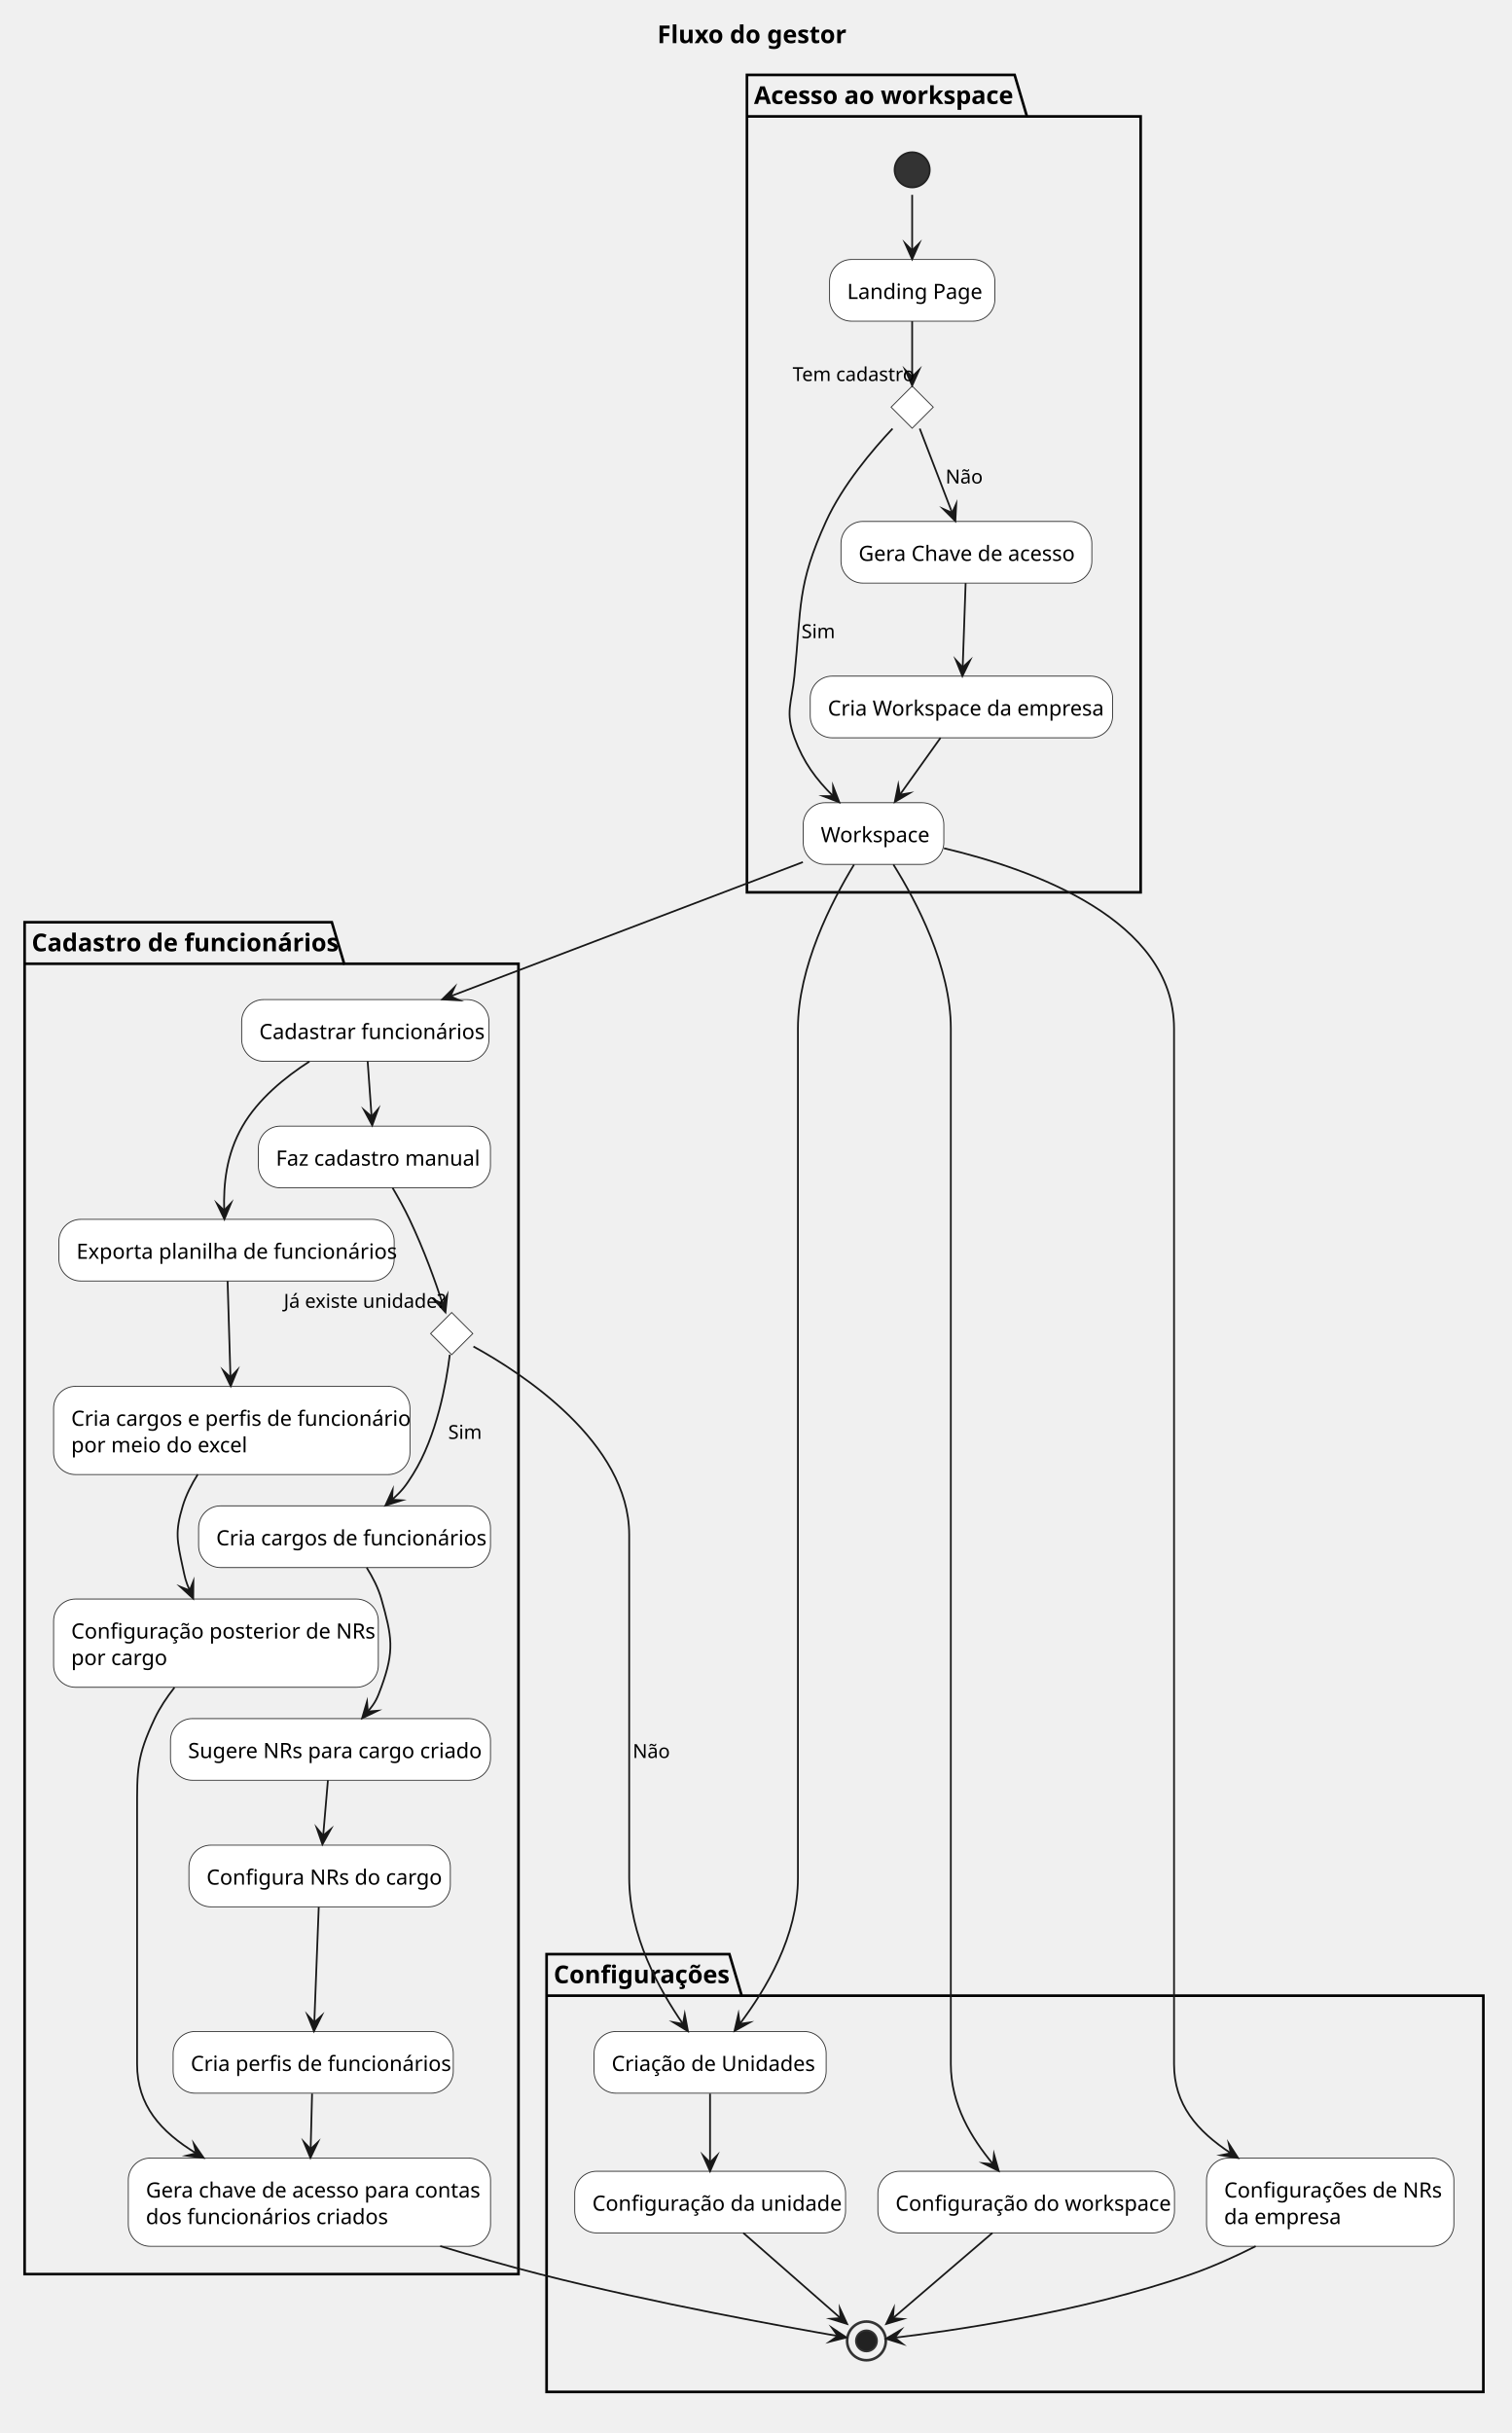
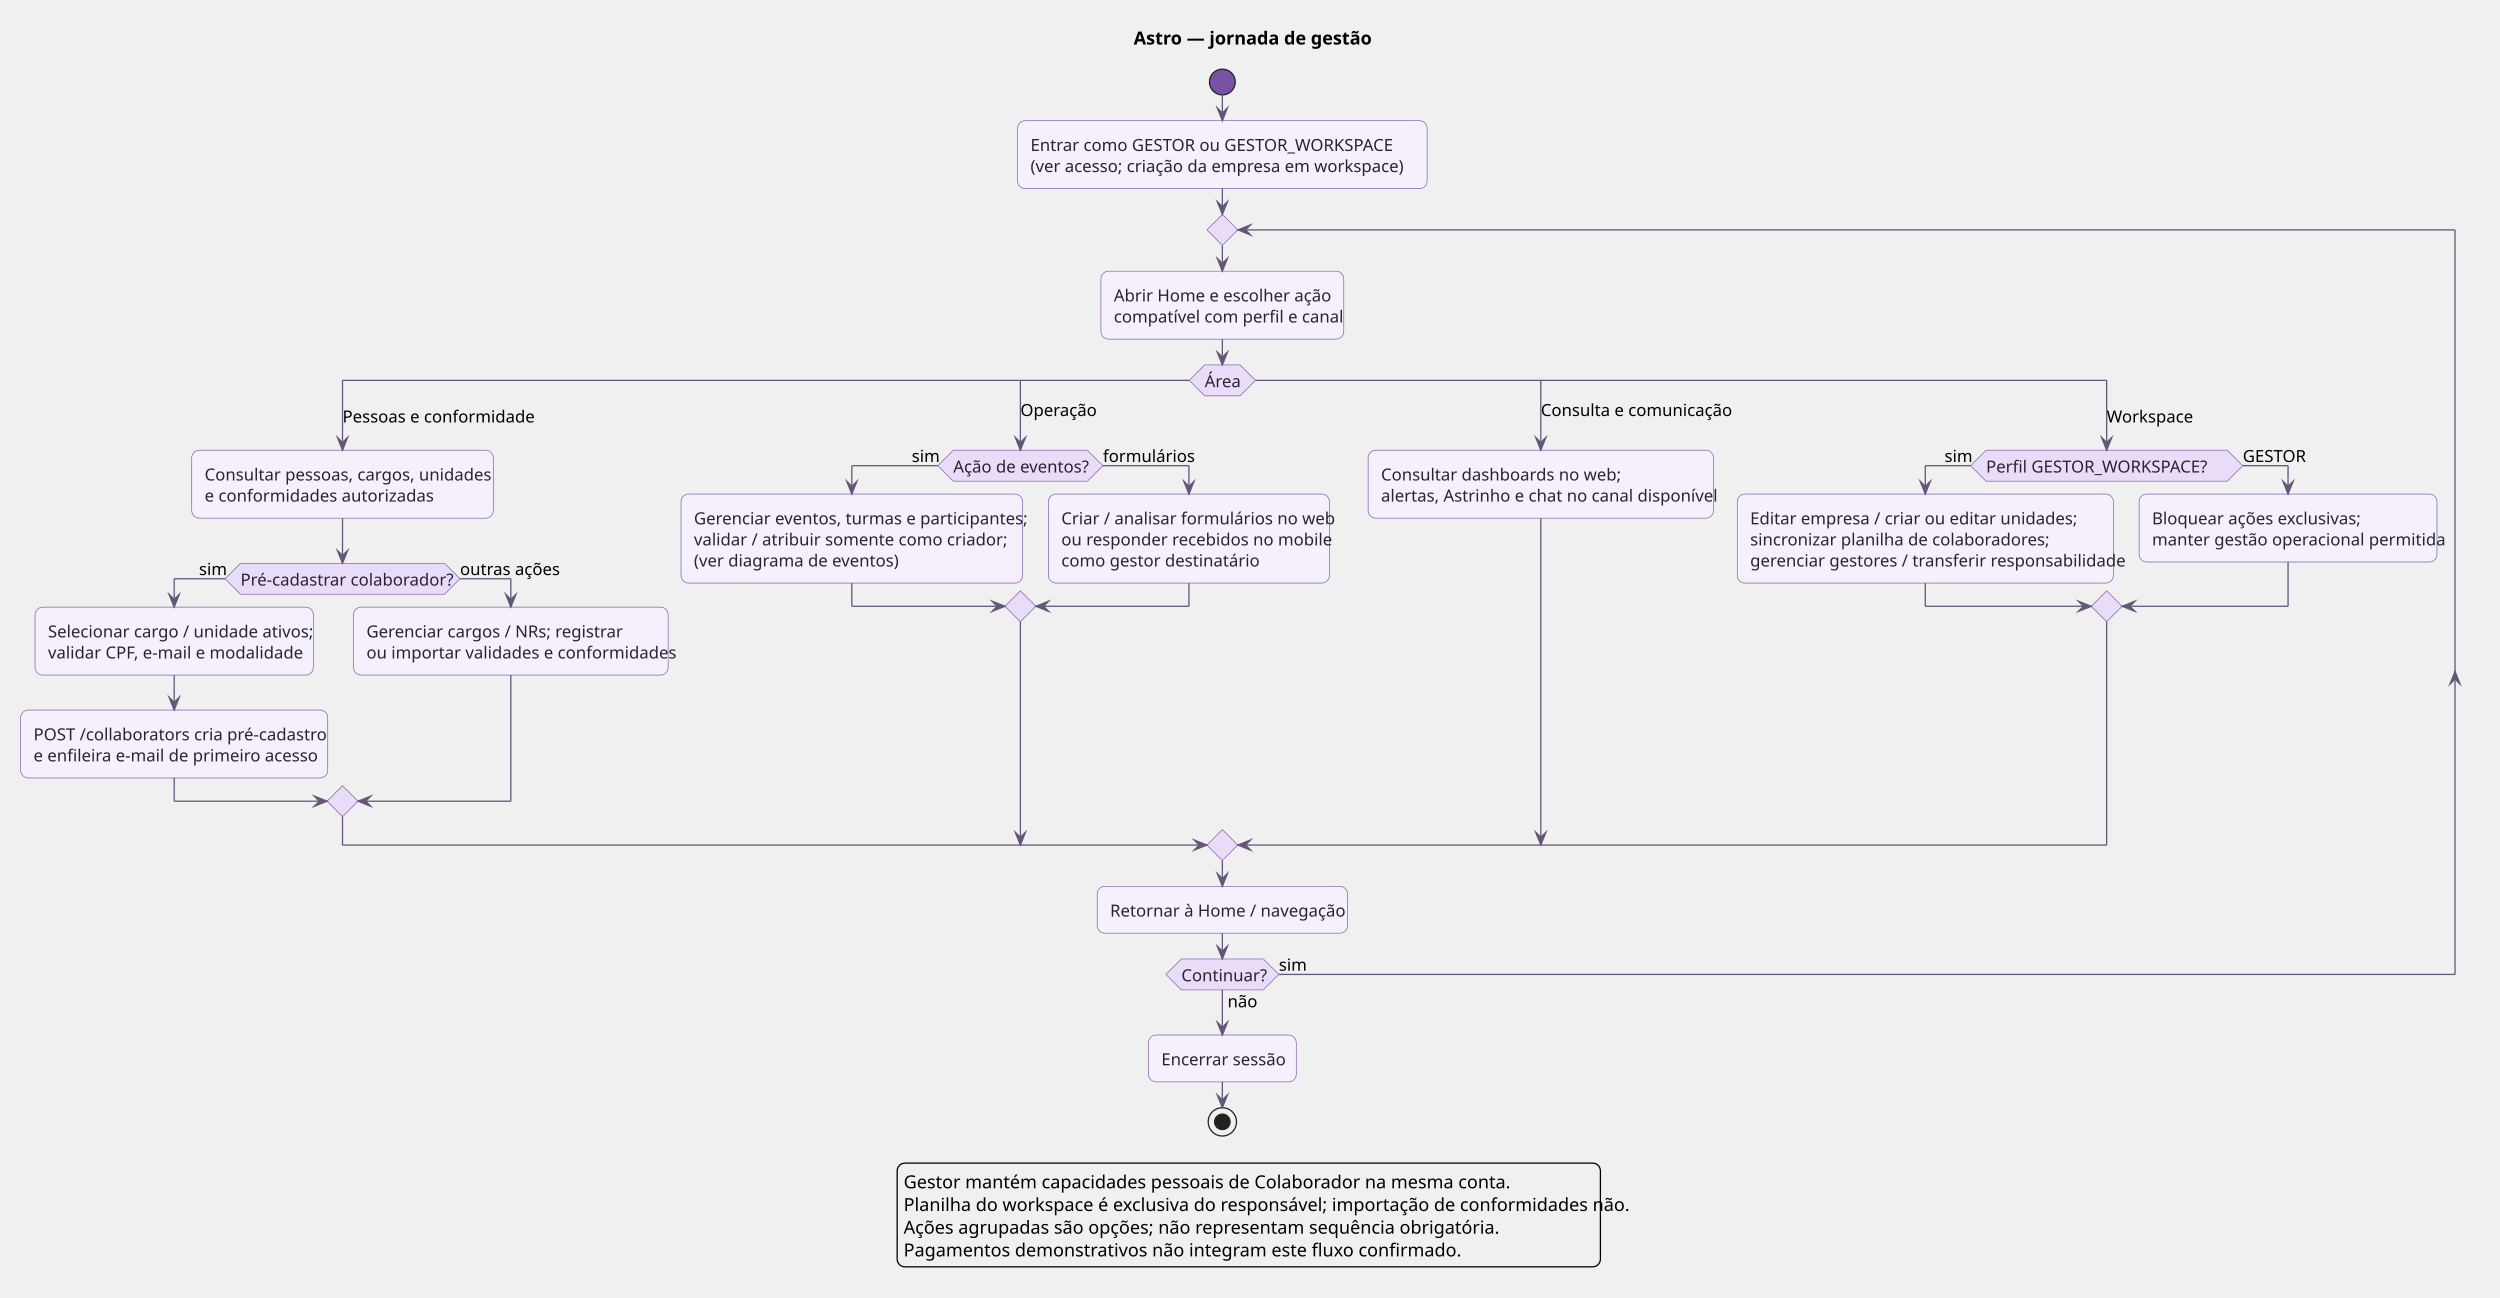
- <svg xmlns="http://www.w3.org/2000/svg" version="1.1" data-diagram-type="ACTIVITY" style="width:860px;height:1384px;background:#FFFFFF;" width="860px" height="1384px" viewBox="0 0 860 1384" zoomAndPan="magnify" preserveAspectRatio="none" contentStyleType="text/css">
+ <svg xmlns="http://www.w3.org/2000/svg" version="1.1" data-diagram-type="ACTIVITY" style="width:1939px;height:1006px;background:#FFFFFF;" width="1939px" height="1006px" viewBox="0 0 1939 1006" zoomAndPan="magnify" preserveAspectRatio="none" contentStyleType="text/css">
  <defs />
  <g font-family="sans-serif" lengthAdjust="spacing">
-     <g class="title" data-source-line="1">
-       <text x="374" y="24.533" fill="#000" font-size="14" textLength="105" font-weight="700">Fluxo do gestor</text>
+     <g class="title" data-source-line="2">
+       <text x="879.268" y="34.533" fill="#000" font-size="14" textLength="178.582" font-weight="700">Astro — jornada de gestão</text>
    </g>
-     <g class="cluster" data-qualified-name="Acesso ao workspace" id="ent0001" data-source-line="16">
-       <polygon points="425,42.609,577.296,42.609,584.296,66.219,649,66.219,649,507.609,425,507.609,425,42.609" fill="none" style="stroke:#000;stroke-width:1.5;stroke-linejoin:miter;stroke-miterlimit:10;" />
-       <line x1="425" y1="66.219" x2="584.296" y2="66.219" style="stroke:#000;stroke-width:1.5;" />
-       <text x="429" y="59.143" fill="#000" font-size="14" textLength="146.296" font-weight="700">Acesso ao workspace</text>
-     </g>
-     <g class="cluster" data-qualified-name="Configura..es" id="ent0015" data-source-line="27">
-       <polygon points="311,1111.609,415.014,1111.609,422.014,1135.219,844,1135.219,844,1360.609,311,1360.609,311,1111.609" fill="none" style="stroke:#000;stroke-width:1.5;stroke-linejoin:miter;stroke-miterlimit:10;" />
-       <line x1="311" y1="1135.219" x2="422.014" y2="1135.219" style="stroke:#000;stroke-width:1.5;" />
-       <text x="315" y="1128.143" fill="#000" font-size="14" textLength="98.014" font-weight="700">Configurações</text>
-     </g>
-     <g class="cluster" data-qualified-name="Cadastro de funcion.rios" id="ent0028" data-source-line="39">
-       <polygon points="14,524.609,188.807,524.609,195.807,548.219,295,548.219,295,1293.609,14,1293.609,14,524.609" fill="none" style="stroke:#000;stroke-width:1.5;stroke-linejoin:miter;stroke-miterlimit:10;" />
-       <line x1="14" y1="548.219" x2="195.807" y2="548.219" style="stroke:#000;stroke-width:1.5;" />
-       <text x="18" y="541.143" fill="#000" font-size="14" textLength="168.807" font-weight="700">Cadastro de funcionários</text>
-     </g>
-     <g class="start_entity" data-qualified-name="Acesso ao workspace.start" id="ent0002" data-source-line="17">
-       <ellipse cx="519" cy="96.609" rx="10" ry="10" fill="#333" style="stroke:#222;stroke-width:1;" />
-     </g>
-     <rect x="472" y="147.609" width="94.068" height="35.094" fill="#FFF" style="stroke:#333;stroke-width:0.5;" rx="12.5" ry="12.5" />
-     <text x="482" y="170.066" fill="#000" font-size="12" textLength="74.068">Landing Page</text>
-     <g class="entity" data-qualified-name="Acesso ao workspace..5" id="ent0006">
-       <polygon points="519,219.609,531,231.609,519,243.609,507,231.609,519,219.609" fill="#FFF" style="stroke:#333;stroke-width:0.5;stroke-linejoin:miter;stroke-miterlimit:10;" />
-     </g>
-     <rect x="457" y="456.609" width="80.018" height="35.094" fill="#FFF" style="stroke:#333;stroke-width:0.5;" rx="12.5" ry="12.5" />
-     <text x="467" y="479.066" fill="#000" font-size="12" textLength="60.018">Workspace</text>
-     <rect x="478.5" y="296.609" width="142.736" height="35.094" fill="#FFF" style="stroke:#333;stroke-width:0.5;" rx="12.5" ry="12.5" />
-     <text x="488.5" y="319.066" fill="#000" font-size="12" textLength="122.736">Gera Chave de acesso</text>
-     <rect x="461" y="384.609" width="172.057" height="35.094" fill="#FFF" style="stroke:#333;stroke-width:0.5;" rx="12.5" ry="12.5" />
-     <text x="471" y="407.066" fill="#000" font-size="12" textLength="152.057">Cria Workspace da empresa</text>
-     <rect x="499.5" y="1235.109" width="168.752" height="35.094" fill="#FFF" style="stroke:#333;stroke-width:0.5;" rx="12.5" ry="12.5" />
-     <text x="509.5" y="1257.566" fill="#000" font-size="12" textLength="148.752">Configuração do workspace</text>
-     <g class="end_entity" data-qualified-name="Configura..es.end" id="ent0018" data-source-line="29">
-       <ellipse cx="493" cy="1331.609" rx="11" ry="11" fill="none" style="stroke:#333;stroke-width:1.5;" />
-       <ellipse cx="493" cy="1331.609" rx="6" ry="6" fill="#222" style="stroke:#333;stroke-width:1;" />
-     </g>
-     <rect x="686.5" y="1227.609" width="140.727" height="50.188" fill="#FFF" style="stroke:#333;stroke-width:0.5;" rx="12.5" ry="12.5" />
-     <text x="696.5" y="1250.066" fill="#000" font-size="12" textLength="120.727">Configurações de NRs</text>
-     <text x="696.5" y="1265.16" fill="#000" font-size="12" textLength="63.369">da empresa</text>
-     <rect x="338" y="1155.609" width="132.066" height="35.094" fill="#FFF" style="stroke:#333;stroke-width:0.5;" rx="12.5" ry="12.5" />
-     <text x="348" y="1178.066" fill="#000" font-size="12" textLength="112.066">Criação de Unidades</text>
-     <rect x="327" y="1235.109" width="154.104" height="35.094" fill="#FFF" style="stroke:#333;stroke-width:0.5;" rx="12.5" ry="12.5" />
-     <text x="337" y="1257.566" fill="#000" font-size="12" textLength="134.104">Configuração da unidade</text>
-     <rect x="137.5" y="568.609" width="140.727" height="35.094" fill="#FFF" style="stroke:#333;stroke-width:0.5;" rx="12.5" ry="12.5" />
-     <text x="147.5" y="591.066" fill="#000" font-size="12" textLength="120.727">Cadastrar funcionários</text>
-     <rect x="147" y="640.609" width="132.055" height="35.094" fill="#FFF" style="stroke:#333;stroke-width:0.5;" rx="12.5" ry="12.5" />
-     <text x="157" y="663.066" fill="#000" font-size="12" textLength="112.055">Faz cadastro manual</text>
-     <g class="entity" data-qualified-name="Cadastro de funcion.rios..33" id="ent0034">
-       <polygon points="257,746.609,269,758.609,257,770.609,245,758.609,257,746.609" fill="#FFF" style="stroke:#333;stroke-width:0.5;stroke-linejoin:miter;stroke-miterlimit:10;" />
-     </g>
-     <rect x="113" y="856.609" width="166.074" height="35.094" fill="#FFF" style="stroke:#333;stroke-width:0.5;" rx="12.5" ry="12.5" />
-     <text x="123" y="879.066" fill="#000" font-size="12" textLength="146.074">Cria cargos de funcionários</text>
-     <rect x="97" y="977.609" width="182.082" height="35.094" fill="#FFF" style="stroke:#333;stroke-width:0.5;" rx="12.5" ry="12.5" />
-     <text x="107" y="1000.066" fill="#000" font-size="12" textLength="162.082">Sugere NRs para cargo criado</text>
-     <rect x="107.5" y="1049.609" width="148.73" height="35.094" fill="#FFF" style="stroke:#333;stroke-width:0.5;" rx="12.5" ry="12.5" />
-     <text x="117.5" y="1072.066" fill="#000" font-size="12" textLength="128.73">Configura NRs do cargo</text>
-     <rect x="98.5" y="1155.609" width="159.4" height="35.094" fill="#FFF" style="stroke:#333;stroke-width:0.5;" rx="12.5" ry="12.5" />
-     <text x="108.5" y="1178.066" fill="#000" font-size="12" textLength="139.4">Cria perfis de funcionários</text>
-     <rect x="73" y="1227.609" width="206.111" height="50.188" fill="#FFF" style="stroke:#333;stroke-width:0.5;" rx="12.5" ry="12.5" />
-     <text x="83" y="1250.066" fill="#000" font-size="12" textLength="186.111">Gera chave de acesso para contas</text>
-     <text x="83" y="1265.16" fill="#000" font-size="12" textLength="129.404">dos funcionários criados</text>
-     <rect x="33.5" y="693.609" width="190.777" height="35.094" fill="#FFF" style="stroke:#333;stroke-width:0.5;" rx="12.5" ry="12.5" />
-     <text x="43.5" y="716.066" fill="#000" font-size="12" textLength="170.777">Exporta planilha de funcionários</text>
-     <rect x="30.5" y="788.609" width="202.76" height="50.188" fill="#FFF" style="stroke:#333;stroke-width:0.5;" rx="12.5" ry="12.5" />
-     <text x="40.5" y="811.066" fill="#000" font-size="12" textLength="182.76">Cria cargos e perfis de funcionário</text>
-     <text x="40.5" y="826.16" fill="#000" font-size="12" textLength="94.717">por meio do excel</text>
-     <rect x="30.5" y="909.609" width="184.748" height="50.188" fill="#FFF" style="stroke:#333;stroke-width:0.5;" rx="12.5" ry="12.5" />
-     <text x="40.5" y="932.066" fill="#000" font-size="12" textLength="164.748">Configuração posterior de NRs</text>
-     <text x="40.5" y="947.16" fill="#000" font-size="12" textLength="50.695">por cargo</text>
-     <g class="link" data-entity-1="ent0002" data-entity-2="ent0003" id="lnk4" data-link-type="dependency">
-       <polygon points="519,147.436,523,138.436,519,142.436,515,138.436,519,147.436" fill="#181818" style="stroke:#181818;stroke-width:1;stroke-linejoin:miter;stroke-miterlimit:10;" />
-       <path d="M519,110.844 C519,120.95 519,130.933 519,142.436" style="stroke:#181818;stroke-width:1;" fill="none" />
-     </g>
-     <g class="link" data-entity-1="ent0003" data-entity-2="ent0006" id="lnk7" data-link-type="dependency">
-       <polygon points="519,219.335,523,210.335,519,214.335,515,210.335,519,219.335" fill="#181818" style="stroke:#181818;stroke-width:1;stroke-linejoin:miter;stroke-miterlimit:10;" />
-       <path d="M519,182.72 C519,194.216 519,204.211 519,214.335" style="stroke:#181818;stroke-width:1;" fill="none" />
-       <text x="451" y="216.754" fill="#000" font-size="11" textLength="67.246">Tem cadastro</text>
-     </g>
-     <g class="link" data-entity-1="ent0006" data-entity-2="ent0008" id="lnk9" data-link-type="dependency">
-       <polygon points="477.558,456.383,474.002,447.199,474.015,452.856,468.358,452.868,477.558,456.383" fill="#181818" style="stroke:#181818;stroke-width:1;stroke-linejoin:miter;stroke-miterlimit:10;" />
-       <path d="M507.835,243.815 C496.526,255.831 479.401,275.981 470,296.609 C453.445,332.936 456.02,344.891 452,384.609 C450.433,400.086 446.671,404.995 452,419.609 C457.156,433.749 464.331,443.215 474.015,452.856" style="stroke:#181818;stroke-width:1;" fill="none" />
-       <text x="456" y="363.028" fill="#000" font-size="11" textLength="18.944">Sim</text>
-     </g>
-     <g class="link" data-entity-1="ent0006" data-entity-2="ent0010" id="lnk11" data-link-type="dependency">
-       <polygon points="543.572,296.418,544.071,286.581,541.775,291.752,536.605,289.456,543.572,296.418" fill="#181818" style="stroke:#181818;stroke-width:1;stroke-linejoin:miter;stroke-miterlimit:10;" />
-       <path d="M523.31,243.803 C528.568,257.454 535.705,275.989 541.775,291.752" style="stroke:#181818;stroke-width:1;" fill="none" />
-       <text x="538" y="275.028" fill="#000" font-size="11" textLength="20.179">Não</text>
-     </g>
-     <g class="link" data-entity-1="ent0010" data-entity-2="ent0012" id="lnk13" data-link-type="dependency">
-       <polygon points="547.577,384.579,551.888,375.724,547.751,379.582,543.893,375.445,547.577,384.579" fill="#181818" style="stroke:#181818;stroke-width:1;stroke-linejoin:miter;stroke-miterlimit:10;" />
-       <path d="M549.422,331.691 C548.89,346.92 548.282,364.369 547.751,379.582" style="stroke:#181818;stroke-width:1;" fill="none" />
-     </g>
-     <g class="link" data-entity-1="ent0012" data-entity-2="ent0008" id="lnk14" data-link-type="dependency">
-       <polygon points="509.112,456.153,517.598,451.155,512.018,452.084,511.088,446.505,509.112,456.153" fill="#181818" style="stroke:#181818;stroke-width:1;stroke-linejoin:miter;stroke-miterlimit:10;" />
-       <path d="M535.151,419.698 C527.296,430.695 519.926,441.013 512.018,452.084" style="stroke:#181818;stroke-width:1;" fill="none" />
-     </g>
-     <g class="link" data-entity-1="ent0008" data-entity-2="ent0016" id="lnk17" data-link-type="dependency">
-       <polygon points="568.233,1234.917,565.562,1225.437,565.039,1231.07,559.406,1230.547,568.233,1234.917" fill="#181818" style="stroke:#181818;stroke-width:1;stroke-linejoin:miter;stroke-miterlimit:10;" />
-       <path d="M508.331,491.805 C521.368,512.673 541,549.938 541,585.109 C541,585.109 541,585.109 541,1174.109 C541,1197.344 552.767,1216.285 565.039,1231.07" style="stroke:#181818;stroke-width:1;" fill="none" />
-     </g>
-     <g class="link" data-entity-1="ent0016" data-entity-2="ent0018" id="lnk19" data-link-type="dependency">
-       <polygon points="504.25,1321.967,513.686,1319.147,508.046,1318.713,508.48,1313.073,504.25,1321.967" fill="#181818" style="stroke:#181818;stroke-width:1;stroke-linejoin:miter;stroke-miterlimit:10;" />
-       <path d="M564.701,1270.151 C546.337,1285.892 523.13,1305.784 508.046,1318.713" style="stroke:#181818;stroke-width:1;" fill="none" />
-     </g>
-     <g class="link" data-entity-1="ent0008" data-entity-2="ent0020" id="lnk21" data-link-type="dependency">
-       <polygon points="704.457,1227.583,699.133,1219.297,700.278,1224.836,694.739,1225.982,704.457,1227.583" fill="#181818" style="stroke:#181818;stroke-width:1;stroke-linejoin:miter;stroke-miterlimit:10;" />
-       <path d="M537.092,482.522 C587.634,494.451 668,523.159 668,585.109 C668,585.109 668,585.109 668,1174.109 C668,1197.159 681.009,1212.17 700.278,1224.836" style="stroke:#181818;stroke-width:1;" fill="none" />
-     </g>
-     <g class="link" data-entity-1="ent0020" data-entity-2="ent0018" id="lnk22" data-link-type="dependency">
-       <polygon points="504.116,1330.373,513.525,1333.283,509.081,1329.783,512.581,1325.339,504.116,1330.373" fill="#181818" style="stroke:#181818;stroke-width:1;stroke-linejoin:miter;stroke-miterlimit:10;" />
-       <path d="M714.447,1277.756 C702.89,1283.587 690.193,1289.356 678,1293.609 C614.225,1315.857 538.261,1326.316 509.081,1329.783" style="stroke:#181818;stroke-width:1;" fill="none" />
-     </g>
-     <g class="link" data-entity-1="ent0008" data-entity-2="ent0023" id="lnk24" data-link-type="dependency">
-       <polygon points="417.928,1155.271,426.538,1150.489,420.936,1151.277,420.148,1145.675,417.928,1155.271" fill="#181818" style="stroke:#181818;stroke-width:1;stroke-linejoin:miter;stroke-miterlimit:10;" />
-       <path d="M485.926,491.841 C473.186,512.746 454,550.047 454,585.109 C454,585.109 454,585.109 454,1068.109 C454,1101.566 435.731,1131.636 420.936,1151.277" style="stroke:#181818;stroke-width:1;" fill="none" />
-     </g>
-     <g class="link" data-entity-1="ent0023" data-entity-2="ent0025" id="lnk26" data-link-type="dependency">
-       <polygon points="404,1235.092,408,1226.092,404,1230.092,400,1226.092,404,1235.092" fill="#181818" style="stroke:#181818;stroke-width:1;stroke-linejoin:miter;stroke-miterlimit:10;" />
-       <path d="M404,1190.926 C404,1204.014 404,1217.08 404,1230.092" style="stroke:#181818;stroke-width:1;" fill="none" />
-     </g>
-     <g class="link" data-entity-1="ent0025" data-entity-2="ent0018" id="lnk27" data-link-type="dependency">
-       <polygon points="481.998,1321.967,477.866,1313.027,478.237,1318.671,472.593,1319.043,481.998,1321.967" fill="#181818" style="stroke:#181818;stroke-width:1;stroke-linejoin:miter;stroke-miterlimit:10;" />
-       <path d="M422.875,1270.151 C440.836,1285.892 463.485,1305.742 478.237,1318.671" style="stroke:#181818;stroke-width:1;" fill="none" />
-     </g>
-     <g class="link" data-entity-1="ent0008" data-entity-2="ent0029" id="lnk30" data-link-type="dependency">
-       <polygon points="251.618,568.507,261.453,569.044,256.291,566.729,258.607,561.567,251.618,568.507" fill="#181818" style="stroke:#181818;stroke-width:1;stroke-linejoin:miter;stroke-miterlimit:10;" />
-       <path d="M456.816,490.404 C402.842,510.948 311.965,545.538 256.291,566.729" style="stroke:#181818;stroke-width:1;" fill="none" />
-     </g>
-     <g class="link" data-entity-1="ent0029" data-entity-2="ent0031" id="lnk32" data-link-type="dependency">
-       <polygon points="211.789,640.153,215.137,630.891,211.433,635.166,207.158,631.461,211.789,640.153" fill="#181818" style="stroke:#181818;stroke-width:1;stroke-linejoin:miter;stroke-miterlimit:10;" />
-       <path d="M209.185,603.698 C209.97,614.695 210.642,624.095 211.433,635.166" style="stroke:#181818;stroke-width:1;" fill="none" />
-     </g>
-     <g class="link" data-entity-1="ent0031" data-entity-2="ent0034" id="lnk35" data-link-type="dependency">
-       <polygon points="253.465,746.509,254.448,736.709,251.901,741.76,246.85,739.212,253.465,746.509" fill="#181818" style="stroke:#181818;stroke-width:1;stroke-linejoin:miter;stroke-miterlimit:10;" />
-       <path d="M223.34,675.653 C226.633,681.249 230.157,687.602 233,693.609 C241.529,711.629 247.635,728.811 251.901,741.76" style="stroke:#181818;stroke-width:1;" fill="none" />
-       <text x="161.465" y="743.928" fill="#000" font-size="11" textLength="91.733">Já existe unidade?</text>
-     </g>
-     <g class="link" data-entity-1="ent0034" data-entity-2="ent0036" id="lnk37" data-link-type="dependency">
-       <polygon points="219.298,856.393,228.694,853.439,223.048,853.085,223.402,847.44,219.298,856.393" fill="#181818" style="stroke:#181818;stroke-width:1;stroke-linejoin:miter;stroke-miterlimit:10;" />
-       <path d="M255.928,770.619 C253.947,786.654 248.593,816.884 235,838.609 C230.877,845.2 228.872,847.949 223.048,853.085" style="stroke:#181818;stroke-width:1;" fill="none" />
-       <text x="255" y="818.528" fill="#000" font-size="11" textLength="18.944">Sim</text>
-     </g>
-     <g class="link" data-entity-1="ent0036" data-entity-2="ent0038" id="lnk39" data-link-type="dependency">
-       <polygon points="206.029,977.395,214.913,973.142,209.274,973.59,208.825,967.951,206.029,977.395" fill="#181818" style="stroke:#181818;stroke-width:1;stroke-linejoin:miter;stroke-miterlimit:10;" />
-       <path d="M208.668,891.797 C212.056,897.195 215.258,903.398 217,909.609 C223,931.006 224.61,938.731 217,959.609 C214.642,966.079 213.723,968.372 209.274,973.59" style="stroke:#181818;stroke-width:1;" fill="none" />
-     </g>
-     <g class="link" data-entity-1="ent0038" data-entity-2="ent0040" id="lnk41" data-link-type="dependency">
-       <polygon points="183.453,1049.153,188.207,1040.528,183.88,1044.171,180.237,1039.844,183.453,1049.153" fill="#181818" style="stroke:#181818;stroke-width:1;stroke-linejoin:miter;stroke-miterlimit:10;" />
-       <path d="M186.578,1012.698 C185.635,1023.695 184.829,1033.1 183.88,1044.171" style="stroke:#181818;stroke-width:1;" fill="none" />
-     </g>
-     <g class="link" data-entity-1="ent0040" data-entity-2="ent0042" id="lnk43" data-link-type="dependency">
-       <polygon points="178.641,1155.441,182.984,1146.602,178.833,1150.445,174.99,1146.294,178.641,1155.441" fill="#181818" style="stroke:#181818;stroke-width:1;stroke-linejoin:miter;stroke-miterlimit:10;" />
-       <path d="M181.357,1084.819 C180.611,1104.226 179.579,1131.055 178.833,1150.445" style="stroke:#181818;stroke-width:1;" fill="none" />
-     </g>
-     <g class="link" data-entity-1="ent0042" data-entity-2="ent0044" id="lnk45" data-link-type="dependency">
-       <polygon points="176.623,1227.473,180.854,1218.579,176.752,1222.475,172.856,1218.373,176.623,1227.473" fill="#181818" style="stroke:#181818;stroke-width:1;stroke-linejoin:miter;stroke-miterlimit:10;" />
-       <path d="M177.566,1190.926 C177.29,1201.61 177.058,1210.613 176.752,1222.475" style="stroke:#181818;stroke-width:1;" fill="none" />
-     </g>
-     <g class="link" data-entity-1="ent0044" data-entity-2="ent0018" id="lnk46" data-link-type="dependency">
-       <polygon points="481.592,1329.668,473.406,1324.192,476.665,1328.815,472.042,1332.075,481.592,1329.668" fill="#181818" style="stroke:#181818;stroke-width:1;stroke-linejoin:miter;stroke-miterlimit:10;" />
-       <path d="M250.473,1277.686 C268.856,1283.259 288.563,1288.922 307,1293.609 C372.483,1310.256 447.437,1323.757 476.665,1328.815" style="stroke:#181818;stroke-width:1;" fill="none" />
-     </g>
-     <g class="link" data-entity-1="ent0034" data-entity-2="ent0023" id="lnk47" data-link-type="dependency">
-       <polygon points="391.43,1155.449,389.613,1145.769,388.591,1151.333,383.028,1150.311,391.43,1155.449" fill="#181818" style="stroke:#181818;stroke-width:1;stroke-linejoin:miter;stroke-miterlimit:10;" />
-       <path d="M269.385,765.954 C296.354,780.755 358,820.355 358,873.109 C358,873.109 358,873.109 358,1068.109 C358,1101.277 374.972,1131.585 388.591,1151.333" style="stroke:#181818;stroke-width:1;" fill="none" />
-       <text x="360" y="1000.028" fill="#000" font-size="11" textLength="20.179">Não</text>
-     </g>
-     <g class="link" data-entity-1="ent0029" data-entity-2="ent0048" id="lnk49" data-link-type="dependency">
-       <polygon points="127.687,693.53,131.438,684.424,127.549,688.532,123.441,684.643,127.687,693.53" fill="#181818" style="stroke:#181818;stroke-width:1;stroke-linejoin:miter;stroke-miterlimit:10;" />
-       <path d="M176.051,603.823 C162.074,612.817 146.87,625.243 138,640.609 C128.633,656.837 127.142,673.693 127.549,688.532" style="stroke:#181818;stroke-width:1;" fill="none" />
-     </g>
-     <g class="link" data-entity-1="ent0048" data-entity-2="ent0050" id="lnk51" data-link-type="dependency">
-       <polygon points="131.279,788.465,135.009,779.35,131.13,783.467,127.013,779.589,131.279,788.465" fill="#181818" style="stroke:#181818;stroke-width:1;stroke-linejoin:miter;stroke-miterlimit:10;" />
-       <path d="M129.495,728.705 C129.981,744.984 130.578,764.988 131.13,783.467" style="stroke:#181818;stroke-width:1;" fill="none" />
-     </g>
-     <g class="link" data-entity-1="ent0050" data-entity-2="ent0052" id="lnk53" data-link-type="dependency">
-       <polygon points="109.931,909.335,110.024,899.486,107.943,904.747,102.683,902.667,109.931,909.335" fill="#181818" style="stroke:#181818;stroke-width:1;stroke-linejoin:miter;stroke-miterlimit:10;" />
-       <path d="M112.516,838.699 C109.012,844.275 105.879,850.403 104,856.609 C99.492,871.497 100.721,876.403 104,891.609 C105.282,897.555 105.49,899.084 107.943,904.747" style="stroke:#181818;stroke-width:1;" fill="none" />
-     </g>
-     <g class="link" data-entity-1="ent0052" data-entity-2="ent0044" id="lnk54" data-link-type="dependency">
-       <polygon points="115.889,1227.512,110.285,1219.413,111.62,1224.91,106.122,1226.245,115.889,1227.512" fill="#181818" style="stroke:#181818;stroke-width:1;stroke-linejoin:miter;stroke-miterlimit:10;" />
-       <path d="M99.265,959.932 C94.958,965.402 90.915,971.428 88,977.609 C77.776,999.291 78,1006.638 78,1030.609 C78,1030.609 78,1030.609 78,1174.109 C78,1197.644 91.334,1212.549 111.62,1224.91" style="stroke:#181818;stroke-width:1;" fill="none" />
+     <ellipse cx="948.059" cy="63.609" rx="10" ry="10" fill="#7952A5" style="stroke:#222;stroke-width:1;" />
+     <rect x="789.245" y="93.609" width="317.629" height="52.703" fill="#F5F0FC" style="stroke:#7952A5;stroke-width:0.5;" rx="6" ry="6" />
+     <text x="799.245" y="117.104" fill="#292234" font-size="13" textLength="297.629">Entrar como GESTOR ou GESTOR_WORKSPACE</text>
+     <text x="799.245" y="133.456" fill="#292234" font-size="13" textLength="280.332">(ver acesso; criação da empresa em workspace)</text>
+     <rect x="853.883" y="210.313" width="188.353" height="52.703" fill="#F5F0FC" style="stroke:#7952A5;stroke-width:0.5;" rx="6" ry="6" />
+     <text x="863.883" y="233.808" fill="#292234" font-size="13" textLength="161.129">Abrir Home e escolher ação</text>
+     <text x="863.883" y="250.159" fill="#292234" font-size="13" textLength="168.353">compatível com perfil e canal</text>
+     <polygon points="934.329,283.016,961.789,283.016,973.789,295.016,961.789,307.016,934.329,307.016,922.329,295.016,934.329,283.016" fill="#E9DCF8" style="stroke:#7952A5;stroke-width:0.5;stroke-linejoin:miter;stroke-miterlimit:10;" />
+     <text x="934.329" y="300.335" fill="#292234" font-size="13" textLength="27.46">Área</text>
+     <rect x="148.696" y="349.187" width="233.903" height="52.703" fill="#F5F0FC" style="stroke:#7952A5;stroke-width:0.5;" rx="6" ry="6" />
+     <text x="158.696" y="372.682" fill="#292234" font-size="13" textLength="213.903">Consultar pessoas, cargos, unidades</text>
+     <text x="158.696" y="389.033" fill="#292234" font-size="13" textLength="166.931">e conformidades autorizadas</text>
+     <polygon points="186.524,436.89,344.771,436.89,356.771,448.89,344.771,460.89,186.524,460.89,174.524,448.89,186.524,436.89" fill="#E9DCF8" style="stroke:#7952A5;stroke-width:0.5;stroke-linejoin:miter;stroke-miterlimit:10;" />
+     <text x="186.524" y="454.209" fill="#292234" font-size="13" textLength="158.247">Pré-cadastrar colaborador?</text>
+     <text x="154.307" y="446.033" fill="#000" font-size="13" textLength="20.217">sim</text>
+     <text x="356.771" y="446.033" fill="#000" font-size="13" textLength="74.433">outras ações</text>
+     <rect x="27.175" y="470.89" width="215.844" height="52.703" fill="#F5F0FC" style="stroke:#7952A5;stroke-width:0.5;" rx="6" ry="6" />
+     <text x="37.175" y="494.385" fill="#292234" font-size="13" textLength="195.844">Selecionar cargo / unidade ativos;</text>
+     <text x="37.175" y="510.736" fill="#292234" font-size="13" textLength="192.194">validar CPF, e-mail e modalidade</text>
+     <rect x="16" y="550.714" width="238.194" height="52.703" fill="#F5F0FC" style="stroke:#7952A5;stroke-width:0.5;" rx="6" ry="6" />
+     <text x="26" y="574.209" fill="#292234" font-size="13" textLength="218.194">POST /collaborators cria pré-cadastro</text>
+     <text x="26" y="590.561" fill="#292234" font-size="13" textLength="208.813">e enfileira e-mail de primeiro acesso</text>
+     <rect x="274.194" y="470.89" width="244.009" height="52.703" fill="#F5F0FC" style="stroke:#7952A5;stroke-width:0.5;" rx="6" ry="6" />
+     <text x="284.194" y="494.385" fill="#292234" font-size="13" textLength="190.722">Gerenciar cargos / NRs; registrar</text>
+     <text x="284.194" y="510.736" fill="#292234" font-size="13" textLength="224.009">ou importar validades e conformidades</text>
+     <polygon points="265.648,609.417,277.648,621.417,265.648,633.417,253.648,621.417,265.648,609.417" fill="#E9DCF8" style="stroke:#7952A5;stroke-width:0.5;stroke-linejoin:miter;stroke-miterlimit:10;" />
+     <polygon points="739.368,349.187,843.445,349.187,855.445,361.187,843.445,373.187,739.368,373.187,727.368,361.187,739.368,349.187" fill="#E9DCF8" style="stroke:#7952A5;stroke-width:0.5;stroke-linejoin:miter;stroke-miterlimit:10;" />
+     <text x="739.368" y="366.506" fill="#292234" font-size="13" textLength="104.076">Ação de eventos?</text>
+     <text x="707.151" y="358.33" fill="#000" font-size="13" textLength="20.217">sim</text>
+     <text x="855.445" y="358.33" fill="#000" font-size="13" textLength="64.295">formulários</text>
+     <rect x="528.203" y="383.187" width="264.95" height="69.055" fill="#F5F0FC" style="stroke:#7952A5;stroke-width:0.5;" rx="6" ry="6" />
+     <text x="538.203" y="406.682" fill="#292234" font-size="13" textLength="244.95">Gerenciar eventos, turmas e participantes;</text>
+     <text x="538.203" y="423.033" fill="#292234" font-size="13" textLength="224.701">validar / atribuir somente como criador;</text>
+     <text x="538.203" y="439.385" fill="#292234" font-size="13" textLength="151.741">(ver diagrama de eventos)</text>
+     <rect x="813.153" y="383.187" width="217.964" height="69.055" fill="#F5F0FC" style="stroke:#7952A5;stroke-width:0.5;" rx="6" ry="6" />
+     <text x="823.153" y="406.682" fill="#292234" font-size="13" textLength="197.964">Criar / analisar formulários no web</text>
+     <text x="823.153" y="423.033" fill="#292234" font-size="13" textLength="196.568">ou responder recebidos no mobile</text>
+     <text x="823.153" y="439.385" fill="#292234" font-size="13" textLength="142.353">como gestor destinatário</text>
+     <polygon points="791.406,458.241,803.406,470.241,791.406,482.241,779.406,470.241,791.406,458.241" fill="#E9DCF8" style="stroke:#7952A5;stroke-width:0.5;stroke-linejoin:miter;stroke-miterlimit:10;" />
+     <rect x="1061.117" y="349.187" width="267.87" height="52.703" fill="#F5F0FC" style="stroke:#7952A5;stroke-width:0.5;" rx="6" ry="6" />
+     <text x="1071.117" y="372.682" fill="#292234" font-size="13" textLength="176.332">Consultar dashboards no web;</text>
+     <text x="1071.117" y="389.033" fill="#292234" font-size="13" textLength="247.87">alertas, Astrinho e chat no canal disponível</text>
+     <polygon points="1540.389,349.187,1727.486,349.187,1739.486,361.187,1727.486,373.187,1540.389,373.187,1528.389,361.187,1540.389,349.187" fill="#E9DCF8" style="stroke:#7952A5;stroke-width:0.5;stroke-linejoin:miter;stroke-miterlimit:10;" />
+     <text x="1540.389" y="366.506" fill="#292234" font-size="13" textLength="187.097">Perfil GESTOR_WORKSPACE?</text>
+     <text x="1508.171" y="358.33" fill="#000" font-size="13" textLength="20.217">sim</text>
+     <text x="1739.486" y="358.33" fill="#000" font-size="13" textLength="54.895">GESTOR</text>
+     <rect x="1347.411" y="383.187" width="291.699" height="69.055" fill="#F5F0FC" style="stroke:#7952A5;stroke-width:0.5;" rx="6" ry="6" />
+     <text x="1357.411" y="406.682" fill="#292234" font-size="13" textLength="238.456">Editar empresa / criar ou editar unidades;</text>
+     <text x="1357.411" y="423.033" fill="#292234" font-size="13" textLength="218.962">sincronizar planilha de colaboradores;</text>
+     <text x="1357.411" y="439.385" fill="#292234" font-size="13" textLength="271.699">gerenciar gestores / transferir responsabilidade</text>
+     <rect x="1659.11" y="383.187" width="231.009" height="52.703" fill="#F5F0FC" style="stroke:#7952A5;stroke-width:0.5;" rx="6" ry="6" />
+     <text x="1669.11" y="406.682" fill="#292234" font-size="13" textLength="157.53">Bloquear ações exclusivas;</text>
+     <text x="1669.11" y="423.033" fill="#292234" font-size="13" textLength="211.009">manter gestão operacional permitida</text>
+     <polygon points="1633.937,458.241,1645.937,470.241,1633.937,482.241,1621.937,470.241,1633.937,458.241" fill="#E9DCF8" style="stroke:#7952A5;stroke-width:0.5;stroke-linejoin:miter;stroke-miterlimit:10;" />
+     <polygon points="948.059,643.417,948.059,643.417,960.059,655.417,948.059,667.417,948.059,667.417,936.059,655.417,948.059,643.417" fill="#E9DCF8" style="stroke:#7952A5;stroke-width:0.5;stroke-linejoin:miter;stroke-miterlimit:10;" />
+     <rect x="850.982" y="687.417" width="194.154" height="36.352" fill="#F5F0FC" style="stroke:#7952A5;stroke-width:0.5;" rx="6" ry="6" />
+     <text x="860.982" y="710.912" fill="#292234" font-size="13" textLength="174.154">Retornar à Home / navegação</text>
+     <polygon points="948.059,166.313,960.059,178.313,948.059,190.313,936.059,178.313,948.059,166.313" fill="#E9DCF8" style="stroke:#7952A5;stroke-width:0.5;stroke-linejoin:miter;stroke-miterlimit:10;" />
+     <polygon points="916.261,743.769,979.858,743.769,991.858,755.769,979.858,767.769,916.261,767.769,904.261,755.769,916.261,743.769" fill="#E9DCF8" style="stroke:#7952A5;stroke-width:0.5;stroke-linejoin:miter;stroke-miterlimit:10;" />
+     <text x="952.059" y="781.264" fill="#000" font-size="13" textLength="21.69">não</text>
+     <text x="916.261" y="761.088" fill="#292234" font-size="13" textLength="63.597">Continuar?</text>
+     <text x="991.858" y="752.912" fill="#000" font-size="13" textLength="20.217">sim</text>
+     <rect x="890.734" y="802.764" width="114.65" height="36.352" fill="#F5F0FC" style="stroke:#7952A5;stroke-width:0.5;" rx="6" ry="6" />
+     <text x="900.734" y="826.259" fill="#292234" font-size="13" textLength="94.65">Encerrar sessão</text>
+     <ellipse cx="948.059" cy="870.115" rx="11" ry="11" fill="none" style="stroke:#222;stroke-width:1;" />
+     <ellipse cx="948.059" cy="870.115" rx="6" ry="6" fill="#222" style="stroke:#222;stroke-width:1;" />
+     <line x1="948.059" y1="73.609" x2="948.059" y2="93.609" style="stroke:#645679;stroke-width:1;" />
+     <polygon points="944.059,83.609,948.059,93.609,952.059,83.609,948.059,87.609" fill="#645679" style="stroke:#645679;stroke-width:1;stroke-linejoin:miter;stroke-miterlimit:10;" />
+     <line x1="135.097" y1="523.593" x2="135.097" y2="550.714" style="stroke:#645679;stroke-width:1;" />
+     <polygon points="131.097,540.714,135.097,550.714,139.097,540.714,135.097,544.714" fill="#645679" style="stroke:#645679;stroke-width:1;stroke-linejoin:miter;stroke-miterlimit:10;" />
+     <line x1="174.524" y1="448.89" x2="135.097" y2="448.89" style="stroke:#645679;stroke-width:1;" />
+     <line x1="135.097" y1="448.89" x2="135.097" y2="470.89" style="stroke:#645679;stroke-width:1;" />
+     <polygon points="131.097,460.89,135.097,470.89,139.097,460.89,135.097,464.89" fill="#645679" style="stroke:#645679;stroke-width:1;stroke-linejoin:miter;stroke-miterlimit:10;" />
+     <line x1="356.771" y1="448.89" x2="396.199" y2="448.89" style="stroke:#645679;stroke-width:1;" />
+     <line x1="396.199" y1="448.89" x2="396.199" y2="470.89" style="stroke:#645679;stroke-width:1;" />
+     <polygon points="392.199,460.89,396.199,470.89,400.199,460.89,396.199,464.89" fill="#645679" style="stroke:#645679;stroke-width:1;stroke-linejoin:miter;stroke-miterlimit:10;" />
+     <line x1="135.097" y1="603.417" x2="135.097" y2="621.417" style="stroke:#645679;stroke-width:1;" />
+     <line x1="135.097" y1="621.417" x2="253.648" y2="621.417" style="stroke:#645679;stroke-width:1;" />
+     <polygon points="243.648,617.417,253.648,621.417,243.648,625.417,247.648,621.417" fill="#645679" style="stroke:#645679;stroke-width:1;stroke-linejoin:miter;stroke-miterlimit:10;" />
+     <line x1="396.199" y1="523.593" x2="396.199" y2="621.417" style="stroke:#645679;stroke-width:1;" />
+     <line x1="396.199" y1="621.417" x2="277.648" y2="621.417" style="stroke:#645679;stroke-width:1;" />
+     <polygon points="287.648,617.417,277.648,621.417,287.648,625.417,283.648,621.417" fill="#645679" style="stroke:#645679;stroke-width:1;stroke-linejoin:miter;stroke-miterlimit:10;" />
+     <line x1="265.648" y1="401.89" x2="265.648" y2="436.89" style="stroke:#645679;stroke-width:1;" />
+     <polygon points="261.648,426.89,265.648,436.89,269.648,426.89,265.648,430.89" fill="#645679" style="stroke:#645679;stroke-width:1;stroke-linejoin:miter;stroke-miterlimit:10;" />
+     <line x1="727.368" y1="361.187" x2="660.678" y2="361.187" style="stroke:#645679;stroke-width:1;" />
+     <line x1="660.678" y1="361.187" x2="660.678" y2="383.187" style="stroke:#645679;stroke-width:1;" />
+     <polygon points="656.678,373.187,660.678,383.187,664.678,373.187,660.678,377.187" fill="#645679" style="stroke:#645679;stroke-width:1;stroke-linejoin:miter;stroke-miterlimit:10;" />
+     <line x1="855.445" y1="361.187" x2="922.135" y2="361.187" style="stroke:#645679;stroke-width:1;" />
+     <line x1="922.135" y1="361.187" x2="922.135" y2="383.187" style="stroke:#645679;stroke-width:1;" />
+     <polygon points="918.135,373.187,922.135,383.187,926.135,373.187,922.135,377.187" fill="#645679" style="stroke:#645679;stroke-width:1;stroke-linejoin:miter;stroke-miterlimit:10;" />
+     <line x1="660.678" y1="452.241" x2="660.678" y2="470.241" style="stroke:#645679;stroke-width:1;" />
+     <line x1="660.678" y1="470.241" x2="779.406" y2="470.241" style="stroke:#645679;stroke-width:1;" />
+     <polygon points="769.406,466.241,779.406,470.241,769.406,474.241,773.406,470.241" fill="#645679" style="stroke:#645679;stroke-width:1;stroke-linejoin:miter;stroke-miterlimit:10;" />
+     <line x1="922.135" y1="452.241" x2="922.135" y2="470.241" style="stroke:#645679;stroke-width:1;" />
+     <line x1="922.135" y1="470.241" x2="803.406" y2="470.241" style="stroke:#645679;stroke-width:1;" />
+     <polygon points="813.406,466.241,803.406,470.241,813.406,474.241,809.406,470.241" fill="#645679" style="stroke:#645679;stroke-width:1;stroke-linejoin:miter;stroke-miterlimit:10;" />
+     <line x1="1528.389" y1="361.187" x2="1493.26" y2="361.187" style="stroke:#645679;stroke-width:1;" />
+     <line x1="1493.26" y1="361.187" x2="1493.26" y2="383.187" style="stroke:#645679;stroke-width:1;" />
+     <polygon points="1489.26,373.187,1493.26,383.187,1497.26,373.187,1493.26,377.187" fill="#645679" style="stroke:#645679;stroke-width:1;stroke-linejoin:miter;stroke-miterlimit:10;" />
+     <line x1="1739.486" y1="361.187" x2="1774.614" y2="361.187" style="stroke:#645679;stroke-width:1;" />
+     <line x1="1774.614" y1="361.187" x2="1774.614" y2="383.187" style="stroke:#645679;stroke-width:1;" />
+     <polygon points="1770.614,373.187,1774.614,383.187,1778.614,373.187,1774.614,377.187" fill="#645679" style="stroke:#645679;stroke-width:1;stroke-linejoin:miter;stroke-miterlimit:10;" />
+     <line x1="1493.26" y1="452.241" x2="1493.26" y2="470.241" style="stroke:#645679;stroke-width:1;" />
+     <line x1="1493.26" y1="470.241" x2="1621.937" y2="470.241" style="stroke:#645679;stroke-width:1;" />
+     <polygon points="1611.937,466.241,1621.937,470.241,1611.937,474.241,1615.937,470.241" fill="#645679" style="stroke:#645679;stroke-width:1;stroke-linejoin:miter;stroke-miterlimit:10;" />
+     <line x1="1774.614" y1="435.89" x2="1774.614" y2="470.241" style="stroke:#645679;stroke-width:1;" />
+     <line x1="1774.614" y1="470.241" x2="1645.937" y2="470.241" style="stroke:#645679;stroke-width:1;" />
+     <polygon points="1655.937,466.241,1645.937,470.241,1655.937,474.241,1651.937,470.241" fill="#645679" style="stroke:#645679;stroke-width:1;stroke-linejoin:miter;stroke-miterlimit:10;" />
+     <line x1="922.329" y1="295.016" x2="265.648" y2="295.016" style="stroke:#645679;stroke-width:1;" />
+     <line x1="265.648" y1="295.016" x2="265.648" y2="349.187" style="stroke:#645679;stroke-width:1;" />
+     <polygon points="261.648,339.187,265.648,349.187,269.648,339.187,265.648,343.187" fill="#645679" style="stroke:#645679;stroke-width:1;stroke-linejoin:miter;stroke-miterlimit:10;" />
+     <text x="265.648" y="327.687" fill="#000" font-size="13" textLength="143.083">Pessoas e conformidade</text>
+     <line x1="973.789" y1="295.016" x2="1633.937" y2="295.016" style="stroke:#645679;stroke-width:1;" />
+     <line x1="1633.937" y1="295.016" x2="1633.937" y2="349.187" style="stroke:#645679;stroke-width:1;" />
+     <polygon points="1629.937,339.187,1633.937,349.187,1637.937,339.187,1633.937,343.187" fill="#645679" style="stroke:#645679;stroke-width:1;stroke-linejoin:miter;stroke-miterlimit:10;" />
+     <text x="1633.937" y="327.687" fill="#000" font-size="13" textLength="65.019">Workspace</text>
+     <line x1="791.406" y1="295.016" x2="791.406" y2="349.187" style="stroke:#645679;stroke-width:1;" />
+     <polygon points="787.406,339.187,791.406,349.187,795.406,339.187,791.406,343.187" fill="#645679" style="stroke:#645679;stroke-width:1;stroke-linejoin:miter;stroke-miterlimit:10;" />
+     <text x="791.406" y="322.687" fill="#000" font-size="13" textLength="57.091">Operação</text>
+     <line x1="1195.052" y1="295.016" x2="1195.052" y2="349.187" style="stroke:#645679;stroke-width:1;" />
+     <polygon points="1191.052,339.187,1195.052,349.187,1199.052,339.187,1195.052,343.187" fill="#645679" style="stroke:#645679;stroke-width:1;stroke-linejoin:miter;stroke-miterlimit:10;" />
+     <text x="1195.052" y="322.687" fill="#000" font-size="13" textLength="142.359">Consulta e comunicação</text>
+     <line x1="265.648" y1="633.417" x2="265.648" y2="655.417" style="stroke:#645679;stroke-width:1;" />
+     <line x1="265.648" y1="655.417" x2="936.059" y2="655.417" style="stroke:#645679;stroke-width:1;" />
+     <polygon points="926.059,651.417,936.059,655.417,926.059,659.417,930.059,655.417" fill="#645679" style="stroke:#645679;stroke-width:1;stroke-linejoin:miter;stroke-miterlimit:10;" />
+     <line x1="1633.937" y1="482.241" x2="1633.937" y2="655.417" style="stroke:#645679;stroke-width:1;" />
+     <line x1="1633.937" y1="655.417" x2="960.059" y2="655.417" style="stroke:#645679;stroke-width:1;" />
+     <polygon points="970.059,651.417,960.059,655.417,970.059,659.417,966.059,655.417" fill="#645679" style="stroke:#645679;stroke-width:1;stroke-linejoin:miter;stroke-miterlimit:10;" />
+     <line x1="791.406" y1="482.241" x2="791.406" y2="655.417" style="stroke:#645679;stroke-width:1;" />
+     <polygon points="787.406,645.417,791.406,655.417,795.406,645.417,791.406,649.417" fill="#645679" style="stroke:#645679;stroke-width:1;stroke-linejoin:miter;stroke-miterlimit:10;" />
+     <line x1="1195.052" y1="401.89" x2="1195.052" y2="655.417" style="stroke:#645679;stroke-width:1;" />
+     <polygon points="1191.052,645.417,1195.052,655.417,1199.052,645.417,1195.052,649.417" fill="#645679" style="stroke:#645679;stroke-width:1;stroke-linejoin:miter;stroke-miterlimit:10;" />
+     <line x1="948.059" y1="263.016" x2="948.059" y2="283.016" style="stroke:#645679;stroke-width:1;" />
+     <polygon points="944.059,273.016,948.059,283.016,952.059,273.016,948.059,277.016" fill="#645679" style="stroke:#645679;stroke-width:1;stroke-linejoin:miter;stroke-miterlimit:10;" />
+     <line x1="948.059" y1="667.417" x2="948.059" y2="687.417" style="stroke:#645679;stroke-width:1;" />
+     <polygon points="944.059,677.417,948.059,687.417,952.059,677.417,948.059,681.417" fill="#645679" style="stroke:#645679;stroke-width:1;stroke-linejoin:miter;stroke-miterlimit:10;" />
+     <line x1="948.059" y1="190.313" x2="948.059" y2="210.313" style="stroke:#645679;stroke-width:1;" />
+     <polygon points="944.059,200.313,948.059,210.313,952.059,200.313,948.059,204.313" fill="#645679" style="stroke:#645679;stroke-width:1;stroke-linejoin:miter;stroke-miterlimit:10;" />
+     <line x1="991.858" y1="755.769" x2="1904.118" y2="755.769" style="stroke:#645679;stroke-width:1;" />
+     <polygon points="1900.118,530.714,1904.118,520.714,1908.118,530.714,1904.118,526.714" fill="#645679" style="stroke:#645679;stroke-width:1;stroke-linejoin:miter;stroke-miterlimit:10;" />
+     <line x1="1904.118" y1="178.313" x2="1904.118" y2="755.769" style="stroke:#645679;stroke-width:1;" />
+     <line x1="1904.118" y1="178.313" x2="960.059" y2="178.313" style="stroke:#645679;stroke-width:1;" />
+     <polygon points="970.059,174.313,960.059,178.313,970.059,182.313,966.059,178.313" fill="#645679" style="stroke:#645679;stroke-width:1;stroke-linejoin:miter;stroke-miterlimit:10;" />
+     <line x1="948.059" y1="723.769" x2="948.059" y2="743.769" style="stroke:#645679;stroke-width:1;" />
+     <polygon points="944.059,733.769,948.059,743.769,952.059,733.769,948.059,737.769" fill="#645679" style="stroke:#645679;stroke-width:1;stroke-linejoin:miter;stroke-miterlimit:10;" />
+     <line x1="948.059" y1="146.313" x2="948.059" y2="166.313" style="stroke:#645679;stroke-width:1;" />
+     <polygon points="944.059,156.313,948.059,166.313,952.059,156.313,948.059,160.313" fill="#645679" style="stroke:#645679;stroke-width:1;stroke-linejoin:miter;stroke-miterlimit:10;" />
+     <line x1="948.059" y1="767.769" x2="948.059" y2="802.764" style="stroke:#645679;stroke-width:1;" />
+     <polygon points="944.059,792.764,948.059,802.764,952.059,792.764,948.059,796.764" fill="#645679" style="stroke:#645679;stroke-width:1;stroke-linejoin:miter;stroke-miterlimit:10;" />
+     <line x1="948.059" y1="839.115" x2="948.059" y2="859.115" style="stroke:#645679;stroke-width:1;" />
+     <polygon points="944.059,849.115,948.059,859.115,952.059,849.115,948.059,853.115" fill="#645679" style="stroke:#645679;stroke-width:1;stroke-linejoin:miter;stroke-miterlimit:10;" />
+     <g class="legend" data-source-line="35">
+       <rect x="695.85" y="902.115" width="545.418" height="80.438" fill="none" style="stroke:#000;stroke-width:1;" rx="6" ry="6" />
+       <text x="700.85" y="921.648" fill="#000" font-size="14" textLength="449.798">Gestor mantém capacidades pessoais de Colaborador na mesma conta.</text>
+       <text x="700.85" y="939.258" fill="#000" font-size="14" textLength="535.418">Planilha do workspace é exclusiva do responsável; importação de conformidades não.</text>
+       <text x="700.85" y="956.867" fill="#000" font-size="14" textLength="439.729">Ações agrupadas são opções; não representam sequência obrigatória.</text>
+       <text x="700.85" y="974.477" fill="#000" font-size="14" textLength="403.881">Pagamentos demonstrativos não integram este fluxo confirmado.</text>
    </g>
  </g>
</svg>
